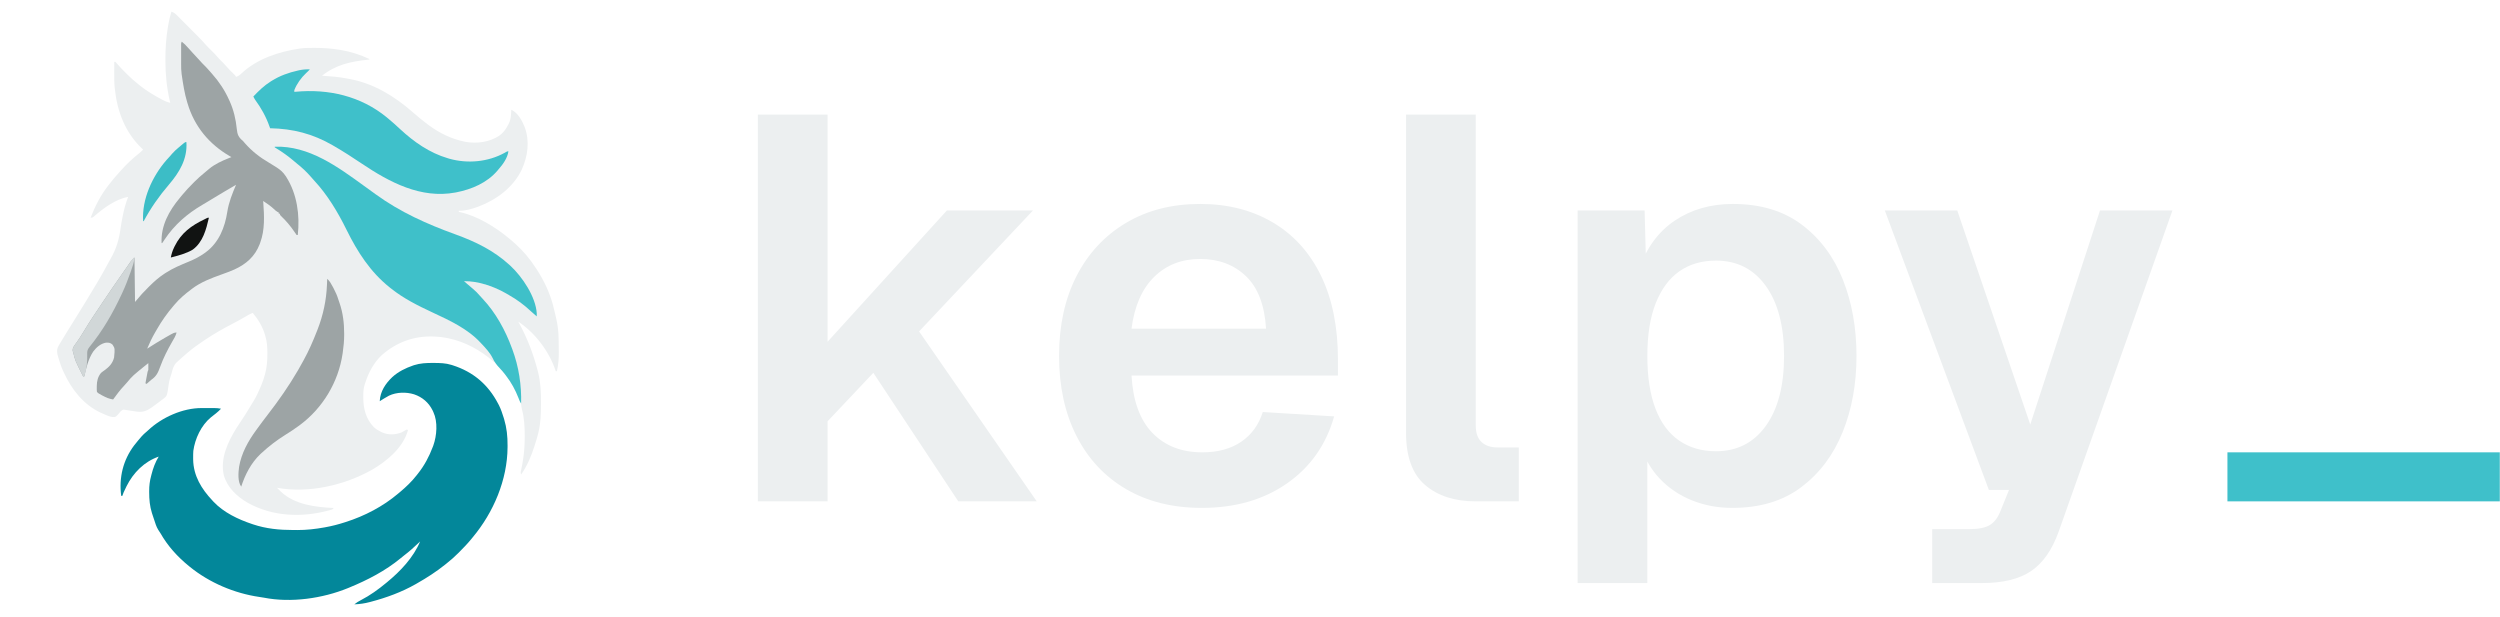
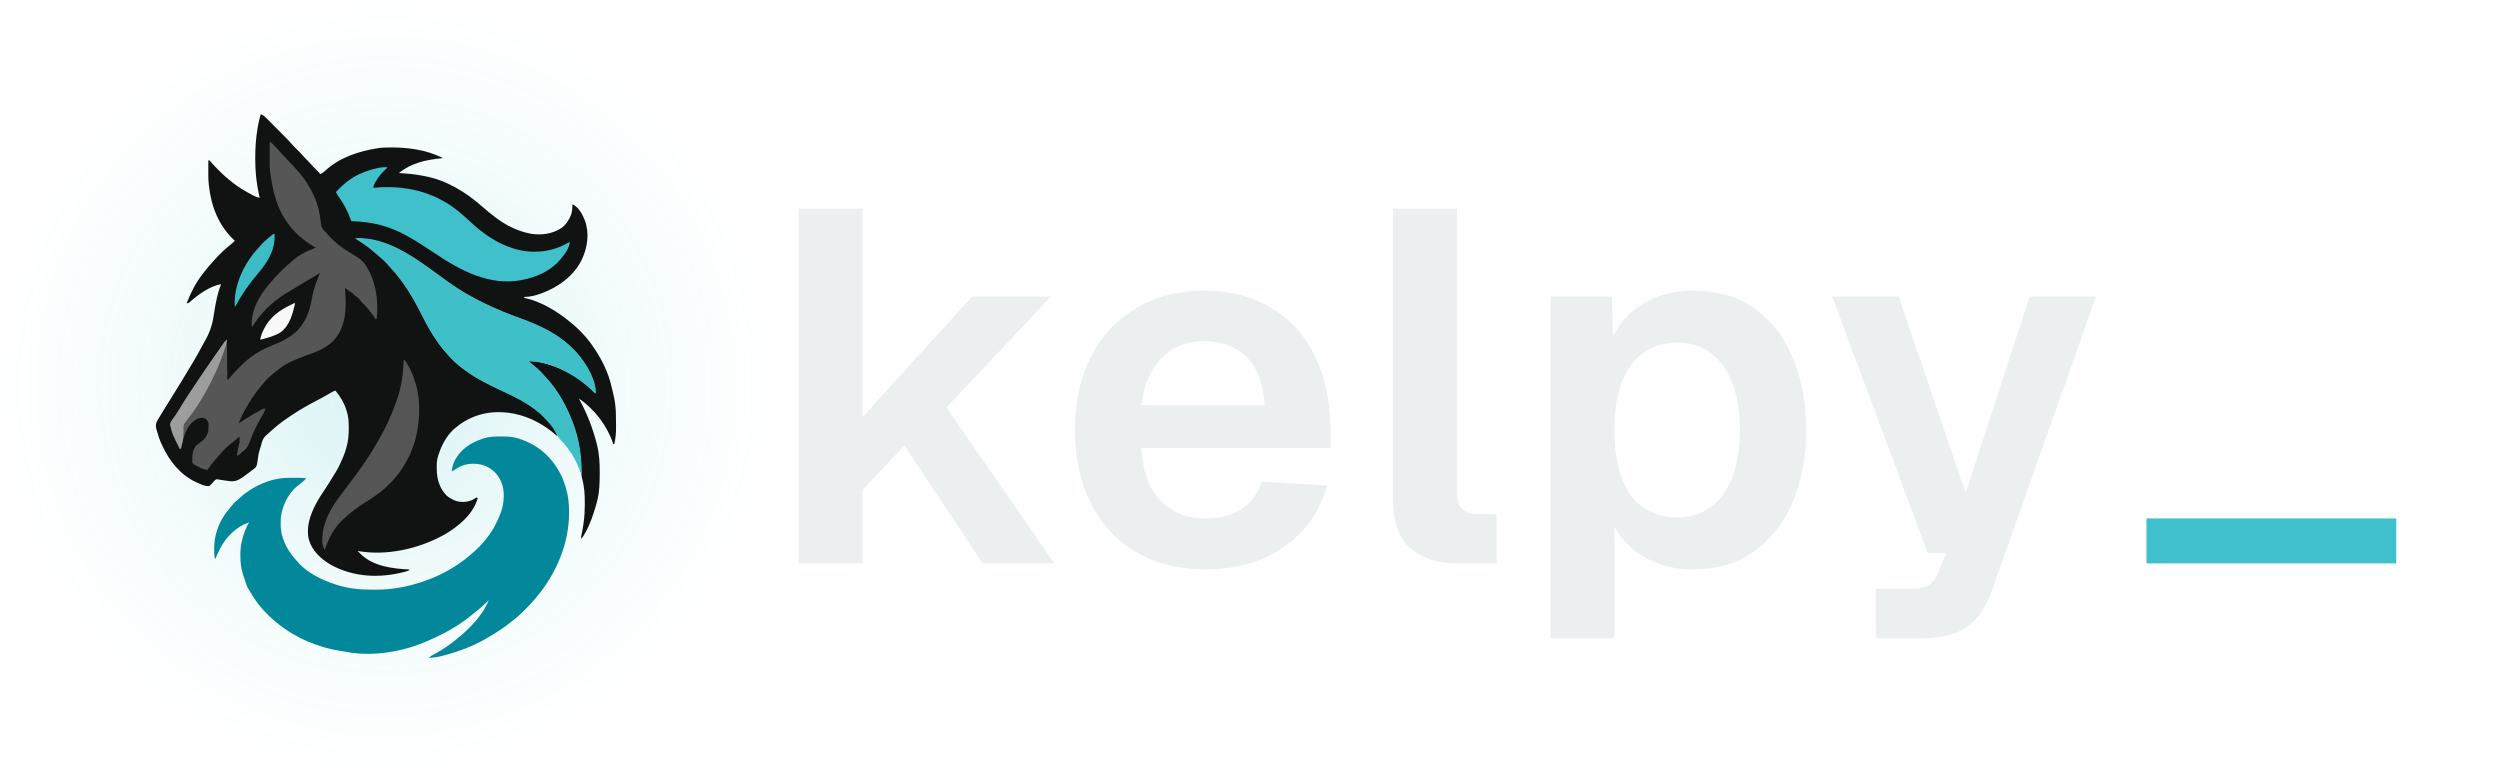
- <svg xmlns="http://www.w3.org/2000/svg" viewBox="0 0 487.2 120.0" width="487" height="120">
+ <svg xmlns="http://www.w3.org/2000/svg" viewBox="-22 -22 531.2 164" width="531" height="164">
+   <defs>
+     <radialGradient id="kelpy-glow">
+       <stop offset="0" stop-color="rgb(63,192,201)" stop-opacity="0.2" />
+       <stop offset="0.6" stop-color="rgb(63,192,201)" stop-opacity="0.06" />
+       <stop offset="1" stop-color="rgb(63,192,201)" stop-opacity="0" />
+     </radialGradient>
+   </defs>
+   <circle cx="60" cy="60" r="82" fill="url(#kelpy-glow)" />
  <svg x="0.0" y="0.0" width="120.0" height="120.0" viewBox="130 61 1067 1067">
-     <path d="M0 0 C4.22 1.37 6.9 3.48 9.95 6.6 C10.19 6.83 10.19 6.83 11.37 8.01 C12.91 9.54 14.43 11.09 15.96 12.63 C17.04 13.71 18.11 14.79 19.18 15.86 C21.44 18.12 23.68 20.38 25.93 22.65 C28.78 25.53 31.65 28.41 34.52 31.28 C37.27 34.04 40.02 36.81 42.77 39.57 C43.29 40.09 43.81 40.61 44.34 41.14 C49.56 46.39 54.71 51.64 59.5 57.28 C62.33 60.52 65.43 63.49 68.5 66.5 C72.98 70.93 77.33 75.37 81.4 80.18 C84.06 83.2 86.96 85.97 89.82 88.79 C91.74 90.74 93.54 92.73 95.31 94.81 C98.98 99.1 102.97 103.03 107 106.96 C107.5 107.46 108.01 107.95 108.52 108.46 C108.98 108.9 109.43 109.34 109.9 109.8 C111 111 111 111 112 113 C116.04 111.64 118.46 109.89 121.5 106.94 C148.68 81.56 185.96 69.38 222 64 C222.64 63.9 223.28 63.81 223.94 63.71 C231.57 62.7 239.26 62.76 246.94 62.75 C247.31 62.75 247.31 62.75 249.2 62.75 C263.32 62.76 277.04 63.76 291 66 C291.84 66.13 292.69 66.27 293.56 66.41 C310.55 69.23 327.41 74.7 343 82 C343 82.33 343 82.66 343 83 C342.3 83.07 341.6 83.14 340.88 83.21 C311.07 86.26 284.89 91.91 261 111 C261.35 111.02 261.35 111.02 263.1 111.14 C276.45 112.02 289.69 113 302.84 115.58 C305.1 116.02 307.36 116.43 309.62 116.84 C350.86 124.58 386.81 146.71 418 174 C426.78 181.64 435.62 189.1 445 196 C445.52 196.38 446.04 196.77 446.57 197.16 C464.98 210.6 484.67 220.22 507 225 C507.77 225.18 508.55 225.35 509.35 225.53 C529.34 229.07 550.97 226.19 568 215 C574.86 210.03 579.11 204.47 583 197 C583.4 196.25 583.8 195.5 584.22 194.73 C587.29 188.83 588.18 183.84 588.56 177.25 C588.61 176.55 588.65 175.86 588.69 175.14 C588.8 173.42 588.9 171.71 589 170 C600.62 175.26 607.77 188.94 612.3 200.33 C621.23 224.68 617.56 250.6 607.08 273.74 C592.23 304.86 562.63 326.41 530.97 338.17 C520.24 341.94 509.46 345.24 498 345 C498 345.66 498 346.32 498 347 C498.72 347.13 499.44 347.25 500.18 347.38 C529.96 353.9 560.81 372.89 584 392 C584.55 392.45 585.11 392.91 585.68 393.37 C599.69 404.88 612.29 417.34 623 432 C623.2 432.27 623.2 432.27 624.2 433.64 C637.2 451.55 648.47 471.16 656 492 C656.22 492.61 656.44 493.21 656.67 493.83 C659.96 502.93 662.39 512.13 664.46 521.58 C665.05 524.21 665.68 526.83 666.32 529.45 C669.43 542.44 670.88 554.67 671 568 C671.02 569.49 671.05 570.98 671.07 572.46 C671.14 576.71 671.19 580.96 671.23 585.21 C671.24 586.92 671.26 588.62 671.28 590.33 C671.43 601.59 670.52 612.02 668 623 C667.34 623 666.68 623 666 623 C665.9 622.7 665.9 622.7 665.41 621.16 C654.02 587.78 630.23 556.71 601 537 C601.46 537.84 601.92 538.68 602.4 539.54 C616.79 565.97 627.12 592.91 634.69 622 C634.78 622.35 634.78 622.35 635.26 624.15 C639.67 641.66 640.54 659.14 640.44 677.12 C640.44 677.69 640.44 677.69 640.43 680.53 C640.36 697 639.94 712.93 636 729 C635.78 729.91 635.56 730.81 635.33 731.75 C633.79 737.91 631.96 743.96 630 750 C629.74 750.83 629.48 751.65 629.21 752.5 C623.68 769.85 616.56 787.07 606 802 C604.78 798.35 605.34 796.84 606.25 793.12 C607.69 786.91 608.73 780.69 609.62 774.38 C609.75 773.53 609.87 772.68 610 771.81 C611.62 760.15 612.24 748.57 612.25 736.81 C612.25 736.47 612.25 736.47 612.25 734.72 C612.25 719.39 611.48 703.92 607.42 689.07 C605.81 682.85 605.61 676.96 605.56 670.56 C604.93 639.05 598.95 607.18 587 578 C586.83 577.59 586.83 577.59 585.98 575.51 C573.55 545.38 556.89 517.44 534.45 493.66 C532.83 491.93 531.37 490.21 529.89 488.35 C528.23 486.29 526.63 484.64 524.62 482.94 C523.95 482.36 523.27 481.77 522.57 481.18 C521.72 480.46 520.87 479.74 520 479 C518.14 477.43 516.29 475.85 514.44 474.28 C513.15 473.18 511.86 472.09 510.57 471 C509.98 470.5 509.39 469.99 508.78 469.48 C508.25 469.02 507.71 468.57 507.16 468.1 C506.78 467.74 506.39 467.38 506 467 C506 466.67 506 466.34 506 466 C512.25 465.79 518.01 466.29 524.12 467.56 C524.98 467.74 525.83 467.91 526.71 468.09 C567.16 476.81 603.47 496.92 632 527 C630.09 491.91 605.44 457.67 580.41 434.67 C553.5 410.68 520.63 397.39 487.26 385.15 C439.05 367.46 393.7 346.33 352 316 C350.53 314.94 349.06 313.88 347.59 312.82 C342.31 309.02 337.04 305.21 331.78 301.39 C326.53 297.58 321.27 293.78 316 290 C315.21 289.43 314.42 288.86 313.6 288.28 C274.31 260.13 229.86 233.74 180 235 C180.41 235.25 180.82 235.49 181.25 235.74 C191.42 241.85 200.87 248.43 210 256 C210.28 256.23 210.28 256.23 211.68 257.38 C226.01 269.21 240.07 281.7 252 296 C252.46 296.54 252.91 297.09 253.39 297.65 C273.25 321.33 288.67 347.73 302.81 375.12 C316.81 402.24 331.03 429.34 352 451.85 C353.84 453.83 355.58 455.86 357.31 457.94 C371.74 474.37 390.36 486.88 409 498 C409.69 498.41 410.38 498.83 411.09 499.25 C428.2 509.36 446.44 517.56 464.41 526.02 C483.31 534.93 501.28 544.38 518 557 C518.51 557.38 519.02 557.76 519.54 558.15 C535.16 569.88 554 587.19 561 606 C560.67 606.66 560.34 607.32 560 608 C559.24 607.32 558.47 606.64 557.68 605.95 C535.63 586.66 508.86 571.92 480 566 C479.09 565.81 478.18 565.62 477.25 565.42 C470.53 564.09 463.84 563.29 457 563 C456.22 562.97 455.44 562.93 454.64 562.9 C420.34 561.62 390.2 572.64 364.48 595.21 C350.88 608.02 341.57 625.3 336 643 C335.75 643.68 335.5 644.36 335.25 645.05 C332.76 652.31 332.44 659.34 332.5 666.94 C332.5 667.57 332.5 668.21 332.5 668.86 C332.61 688.18 336.99 705.43 350.59 719.78 C354.39 723.28 358.36 725.76 363 728 C363.85 728.41 364.71 728.83 365.59 729.25 C376.35 733.8 388.19 733.26 399 729 C401.48 727.72 403.86 726.38 406.22 724.89 C406.81 724.6 407.4 724.3 408 724 C408.66 724.33 409.32 724.66 410 725 C401.86 755.21 373.49 778.86 347.41 793.94 C299.64 820.72 237.58 835.05 183 825 C184.23 826.23 185.46 827.46 186.69 828.69 C187.69 829.69 188.68 830.69 189.68 831.7 C213.52 854.23 249.78 858.64 281 860 C280 862 280 862 277.51 862.93 C276.38 863.26 275.26 863.57 274.12 863.88 C273.51 864.04 272.89 864.21 272.25 864.39 C225.44 876.92 175.37 874.91 132.36 851.09 C113.64 840.27 96.87 824.62 90.84 803.3 C84.2 774.38 97.85 745.42 112.77 721.49 C115 717.99 117.3 714.52 119.62 711.07 C121.99 707.53 124.31 703.95 126.62 700.38 C127.08 699.67 127.54 698.97 128.01 698.24 C132.15 691.82 136.11 685.29 139.99 678.7 C140.94 677.11 141.9 675.53 142.87 673.96 C147.39 666.51 150.91 658.81 154.26 650.77 C154.87 649.3 155.51 647.85 156.15 646.39 C158.41 641.14 160.05 635.74 161.62 630.25 C161.83 629.55 162.04 628.85 162.25 628.12 C165.49 616.42 166.38 604.65 166.31 592.56 C166.31 592.25 166.31 592.25 166.31 590.65 C166.27 581.12 165.71 572.19 163 563 C162.87 562.51 162.87 562.51 162.19 560.01 C157.91 545.66 150.53 533.41 141 522 C136.18 523.7 132 526.27 127.62 528.88 C120.4 533.12 113.08 537.1 105.62 540.94 C89.54 549.26 74.01 558.15 58.94 568.19 C58.38 568.56 57.82 568.93 57.24 569.31 C46.92 576.2 36.78 583.39 27.38 591.5 C27.11 591.73 27.11 591.73 25.75 592.89 C24.16 594.25 22.58 595.63 21 597 C20.76 597.2 20.76 597.2 19.57 598.24 C16.65 600.76 13.81 603.35 11 606 C10.33 606.61 9.66 607.22 8.97 607.84 C3.65 613.17 2.15 619.15 0.45 626.24 C-0.22 628.86 -1.13 631.38 -2 633.94 C-3.36 638.17 -4.22 642.2 -4.82 646.61 C-7.47 665.86 -7.47 665.86 -14.13 671.04 C-14.6 671.36 -14.6 671.36 -17 673 C-18.22 673.96 -19.44 674.93 -20.65 675.9 C-24.67 679.08 -28.79 682.08 -33 685 C-33.62 685.43 -34.24 685.87 -34.88 686.31 C-43.22 691.99 -49.73 694.41 -60 693 C-60.8 692.89 -61.61 692.78 -62.44 692.67 C-66.83 692.06 -71.21 691.38 -75.59 690.66 C-77.06 690.44 -78.53 690.22 -80 690 C-80.9 689.85 -81.8 689.69 -82.73 689.53 C-87.04 690.42 -89.54 694.49 -92.28 697.73 C-95.92 701.73 -95.92 701.73 -98.91 702.47 C-103.8 702.65 -107.95 701.25 -112.38 699.31 C-112.7 699.17 -112.7 699.17 -114.35 698.48 C-116.24 697.67 -118.12 696.84 -120 696 C-120.9 695.61 -121.8 695.21 -122.73 694.8 C-152.13 681.07 -172.75 654.86 -186 626 C-186.54 624.88 -187.07 623.75 -187.61 622.63 C-190.86 615.64 -193.21 608.46 -195.38 601.06 C-195.64 600.17 -195.9 599.29 -196.17 598.37 C-196.29 597.94 -196.29 597.94 -196.9 595.79 C-197.11 595.03 -197.32 594.28 -197.54 593.5 C-198.69 587.2 -198.18 583.25 -194.81 577.82 C-194.47 577.25 -194.14 576.68 -193.79 576.09 C-192.69 574.24 -191.56 572.4 -190.44 570.56 C-189.66 569.26 -188.88 567.96 -188.1 566.66 C-185.76 562.76 -183.39 558.88 -181 555 C-180.66 554.44 -180.32 553.89 -179.96 553.32 C-176.59 547.84 -173.17 542.38 -169.74 536.94 C-163.06 526.35 -156.53 515.68 -150 505 C-149.82 504.71 -149.82 504.71 -148.94 503.27 C-134.98 480.46 -121.09 457.59 -108.59 433.94 C-107.49 431.9 -106.37 429.89 -105.22 427.88 C-95.16 410.41 -90.62 394.39 -87.92 374.46 C-86.91 367.06 -85.52 359.75 -84 352.44 C-83.88 351.84 -83.76 351.25 -83.63 350.63 C-81.52 340.48 -78.66 330.7 -75 321 C-97.04 324.81 -118.46 341.1 -134.9 355.45 C-137 357 -137 357 -140 357 C-132.34 337.37 -122.94 318.7 -110 302 C-109.55 301.41 -109.11 300.83 -108.64 300.22 C-102.75 292.49 -96.6 285.14 -90 278 C-89.17 277.07 -88.35 276.14 -87.52 275.21 C-77.68 264.16 -66.89 254.04 -55.27 244.87 C-53.03 243.03 -51.01 241.08 -49 239 C-49.81 238.24 -50.62 237.47 -51.46 236.68 C-80.05 209.23 -93.89 173.03 -98 134 C-98.05 133.56 -98.05 133.56 -98.29 131.36 C-99.19 122.16 -99.11 112.98 -99.06 103.75 C-99.06 102.12 -99.05 100.49 -99.05 98.86 C-99.04 94.9 -99.02 90.95 -99 87 C-98.34 87 -97.68 87 -97 87 C-95.65 88.37 -95.65 88.37 -94.05 90.32 C-89.82 95.29 -85.29 99.9 -80.68 104.51 C-79.26 105.93 -77.85 107.35 -76.45 108.78 C-70.29 114.97 -63.85 120.59 -57 126 C-55.9 126.89 -54.81 127.79 -53.71 128.68 C-42.28 137.81 -29.68 145.14 -16.81 152.06 C-16.13 152.43 -15.45 152.8 -14.75 153.18 C-10.57 155.38 -6.58 156.85 -2 158 C-2.24 156.98 -2.48 155.95 -2.73 154.9 C-8.07 131.55 -10.38 108.92 -10.38 85 C-10.38 84.02 -10.38 83.04 -10.38 82.03 C-10.38 63.59 -9.16 45.26 -6.12 27.06 C-6.04 26.54 -6.04 26.54 -5.61 23.92 C-4.24 15.79 -2.41 7.88 0 0 Z " fill="#ECEFF0" transform="translate(427,81)" />
+     <path d="M0 0 C4.22 1.37 6.9 3.48 9.95 6.6 C10.19 6.83 10.19 6.83 11.37 8.01 C12.91 9.54 14.43 11.09 15.96 12.63 C17.04 13.71 18.11 14.79 19.18 15.86 C21.44 18.12 23.68 20.38 25.93 22.65 C28.78 25.53 31.65 28.41 34.52 31.28 C37.27 34.04 40.02 36.81 42.77 39.57 C43.29 40.09 43.81 40.61 44.34 41.14 C49.56 46.39 54.71 51.64 59.5 57.28 C62.33 60.52 65.43 63.49 68.5 66.5 C72.98 70.93 77.33 75.37 81.4 80.18 C84.06 83.2 86.96 85.97 89.82 88.79 C91.74 90.74 93.54 92.73 95.31 94.81 C98.98 99.1 102.97 103.03 107 106.96 C107.5 107.46 108.01 107.95 108.52 108.46 C108.98 108.9 109.43 109.34 109.9 109.8 C111 111 111 111 112 113 C116.04 111.64 118.46 109.89 121.5 106.94 C148.68 81.56 185.96 69.38 222 64 C222.64 63.9 223.28 63.81 223.94 63.71 C231.57 62.7 239.26 62.76 246.94 62.75 C247.31 62.75 247.31 62.75 249.2 62.75 C263.32 62.76 277.04 63.76 291 66 C291.84 66.13 292.69 66.27 293.56 66.41 C310.55 69.23 327.41 74.7 343 82 C343 82.33 343 82.66 343 83 C342.3 83.07 341.6 83.14 340.88 83.21 C311.07 86.26 284.89 91.91 261 111 C261.35 111.02 261.35 111.02 263.1 111.14 C276.45 112.02 289.69 113 302.84 115.58 C305.1 116.02 307.36 116.43 309.62 116.84 C350.86 124.58 386.81 146.71 418 174 C426.78 181.64 435.62 189.1 445 196 C445.52 196.38 446.04 196.77 446.57 197.16 C464.98 210.6 484.67 220.22 507 225 C507.77 225.18 508.55 225.35 509.35 225.53 C529.34 229.07 550.97 226.19 568 215 C574.86 210.03 579.11 204.47 583 197 C583.4 196.25 583.8 195.5 584.22 194.73 C587.29 188.83 588.18 183.84 588.56 177.25 C588.61 176.55 588.65 175.86 588.69 175.14 C588.8 173.42 588.9 171.71 589 170 C600.62 175.26 607.77 188.94 612.3 200.33 C621.23 224.68 617.56 250.6 607.08 273.74 C592.23 304.86 562.63 326.41 530.97 338.17 C520.24 341.94 509.46 345.24 498 345 C498 345.66 498 346.32 498 347 C498.72 347.13 499.44 347.25 500.18 347.38 C529.96 353.9 560.81 372.89 584 392 C584.55 392.45 585.11 392.91 585.68 393.37 C599.69 404.88 612.29 417.34 623 432 C623.2 432.27 623.2 432.27 624.2 433.64 C637.2 451.55 648.47 471.16 656 492 C656.22 492.61 656.44 493.21 656.67 493.83 C659.96 502.93 662.39 512.13 664.46 521.58 C665.05 524.21 665.68 526.83 666.32 529.45 C669.43 542.44 670.88 554.67 671 568 C671.02 569.49 671.05 570.98 671.07 572.46 C671.14 576.71 671.19 580.96 671.23 585.21 C671.24 586.92 671.26 588.62 671.28 590.33 C671.43 601.59 670.52 612.02 668 623 C667.34 623 666.68 623 666 623 C665.9 622.7 665.9 622.7 665.41 621.16 C654.02 587.78 630.23 556.71 601 537 C601.46 537.84 601.92 538.68 602.4 539.54 C616.79 565.97 627.12 592.91 634.69 622 C634.78 622.35 634.78 622.35 635.26 624.15 C639.67 641.66 640.54 659.14 640.44 677.12 C640.44 677.69 640.44 677.69 640.43 680.53 C640.36 697 639.94 712.93 636 729 C635.78 729.91 635.56 730.81 635.33 731.75 C633.79 737.91 631.96 743.96 630 750 C629.74 750.83 629.48 751.65 629.21 752.5 C623.68 769.85 616.56 787.07 606 802 C604.78 798.35 605.34 796.84 606.25 793.12 C607.69 786.91 608.73 780.69 609.62 774.38 C609.75 773.53 609.87 772.68 610 771.81 C611.62 760.15 612.24 748.57 612.25 736.81 C612.25 736.47 612.25 736.47 612.25 734.72 C612.25 719.39 611.48 703.92 607.42 689.07 C605.81 682.85 605.61 676.96 605.56 670.56 C604.93 639.05 598.95 607.18 587 578 C586.83 577.59 586.83 577.59 585.98 575.51 C573.55 545.38 556.89 517.44 534.45 493.66 C532.83 491.93 531.37 490.21 529.89 488.35 C528.23 486.29 526.63 484.64 524.62 482.94 C523.95 482.36 523.27 481.77 522.57 481.18 C521.72 480.46 520.87 479.74 520 479 C518.14 477.43 516.29 475.85 514.44 474.28 C513.15 473.18 511.86 472.09 510.57 471 C509.98 470.5 509.39 469.99 508.78 469.48 C508.25 469.02 507.71 468.57 507.16 468.1 C506.78 467.74 506.39 467.38 506 467 C506 466.67 506 466.34 506 466 C512.25 465.79 518.01 466.29 524.12 467.56 C524.98 467.74 525.83 467.91 526.71 468.09 C567.16 476.81 603.47 496.92 632 527 C630.09 491.91 605.44 457.67 580.41 434.67 C553.5 410.68 520.63 397.39 487.26 385.15 C439.05 367.46 393.7 346.33 352 316 C350.53 314.94 349.06 313.88 347.59 312.82 C342.31 309.02 337.04 305.21 331.78 301.39 C326.53 297.58 321.27 293.78 316 290 C315.21 289.43 314.42 288.86 313.6 288.28 C274.31 260.13 229.86 233.74 180 235 C180.41 235.25 180.82 235.49 181.25 235.74 C191.42 241.85 200.87 248.43 210 256 C210.28 256.23 210.28 256.23 211.68 257.38 C226.01 269.21 240.07 281.7 252 296 C252.46 296.54 252.91 297.09 253.39 297.65 C273.25 321.33 288.67 347.73 302.81 375.12 C316.81 402.24 331.03 429.34 352 451.85 C353.84 453.83 355.58 455.86 357.31 457.94 C371.74 474.37 390.36 486.88 409 498 C409.69 498.41 410.38 498.83 411.09 499.25 C428.2 509.36 446.44 517.56 464.41 526.02 C483.31 534.93 501.28 544.38 518 557 C518.51 557.38 519.02 557.76 519.54 558.15 C535.16 569.88 554 587.19 561 606 C560.67 606.66 560.34 607.32 560 608 C559.24 607.32 558.47 606.64 557.68 605.95 C535.63 586.66 508.86 571.92 480 566 C479.09 565.81 478.18 565.62 477.25 565.42 C470.53 564.09 463.84 563.29 457 563 C456.22 562.97 455.44 562.93 454.64 562.9 C420.34 561.62 390.2 572.64 364.48 595.21 C350.88 608.02 341.57 625.3 336 643 C335.75 643.68 335.5 644.36 335.25 645.05 C332.76 652.31 332.44 659.34 332.5 666.94 C332.5 667.57 332.5 668.21 332.5 668.86 C332.61 688.18 336.99 705.43 350.59 719.78 C354.39 723.28 358.36 725.76 363 728 C363.85 728.41 364.71 728.83 365.59 729.25 C376.35 733.8 388.19 733.26 399 729 C401.48 727.72 403.86 726.38 406.22 724.89 C406.81 724.6 407.4 724.3 408 724 C408.66 724.33 409.32 724.66 410 725 C401.86 755.21 373.49 778.86 347.41 793.94 C299.64 820.72 237.58 835.05 183 825 C184.23 826.23 185.46 827.46 186.69 828.69 C187.69 829.69 188.68 830.69 189.68 831.7 C213.52 854.23 249.78 858.64 281 860 C280 862 280 862 277.51 862.93 C276.38 863.26 275.26 863.57 274.12 863.88 C273.51 864.04 272.89 864.21 272.25 864.39 C225.44 876.92 175.37 874.91 132.36 851.09 C113.64 840.27 96.87 824.62 90.84 803.3 C84.2 774.38 97.85 745.42 112.77 721.49 C115 717.99 117.3 714.52 119.62 711.07 C121.99 707.53 124.31 703.95 126.62 700.38 C127.08 699.67 127.54 698.97 128.01 698.24 C132.15 691.82 136.11 685.29 139.99 678.7 C140.94 677.11 141.9 675.53 142.87 673.96 C147.39 666.51 150.91 658.81 154.26 650.77 C154.87 649.3 155.51 647.85 156.15 646.39 C158.41 641.14 160.05 635.74 161.62 630.25 C161.83 629.55 162.04 628.85 162.25 628.12 C165.49 616.42 166.38 604.65 166.31 592.56 C166.31 592.25 166.31 592.25 166.31 590.65 C166.27 581.12 165.71 572.19 163 563 C162.87 562.51 162.87 562.51 162.19 560.01 C157.91 545.66 150.53 533.41 141 522 C136.18 523.7 132 526.27 127.62 528.88 C120.4 533.12 113.08 537.1 105.62 540.94 C89.54 549.26 74.01 558.15 58.94 568.19 C58.38 568.56 57.82 568.93 57.24 569.31 C46.92 576.2 36.78 583.39 27.38 591.5 C27.11 591.73 27.11 591.73 25.75 592.89 C24.16 594.25 22.58 595.63 21 597 C20.76 597.2 20.76 597.2 19.57 598.24 C16.65 600.76 13.81 603.35 11 606 C10.33 606.61 9.66 607.22 8.97 607.84 C3.65 613.17 2.15 619.15 0.45 626.24 C-0.22 628.86 -1.13 631.38 -2 633.94 C-3.36 638.17 -4.22 642.2 -4.82 646.61 C-7.47 665.86 -7.47 665.86 -14.13 671.04 C-14.6 671.36 -14.6 671.36 -17 673 C-18.22 673.96 -19.44 674.93 -20.65 675.9 C-24.67 679.08 -28.79 682.08 -33 685 C-33.62 685.43 -34.24 685.87 -34.88 686.31 C-43.22 691.99 -49.73 694.41 -60 693 C-60.8 692.89 -61.61 692.78 -62.44 692.67 C-66.83 692.06 -71.21 691.38 -75.59 690.66 C-77.06 690.44 -78.53 690.22 -80 690 C-80.9 689.85 -81.8 689.69 -82.73 689.53 C-87.04 690.42 -89.54 694.49 -92.28 697.73 C-95.92 701.73 -95.92 701.73 -98.91 702.47 C-103.8 702.65 -107.95 701.25 -112.38 699.31 C-112.7 699.17 -112.7 699.17 -114.35 698.48 C-116.24 697.67 -118.12 696.84 -120 696 C-120.9 695.61 -121.8 695.21 -122.73 694.8 C-152.13 681.07 -172.75 654.86 -186 626 C-186.54 624.88 -187.07 623.75 -187.61 622.63 C-190.86 615.64 -193.21 608.46 -195.38 601.06 C-195.64 600.17 -195.9 599.29 -196.17 598.37 C-196.29 597.94 -196.29 597.94 -196.9 595.79 C-197.11 595.03 -197.32 594.28 -197.54 593.5 C-198.69 587.2 -198.18 583.25 -194.81 577.82 C-194.47 577.25 -194.14 576.68 -193.79 576.09 C-192.69 574.24 -191.56 572.4 -190.44 570.56 C-189.66 569.26 -188.88 567.96 -188.1 566.66 C-185.76 562.76 -183.39 558.88 -181 555 C-180.66 554.44 -180.32 553.89 -179.96 553.32 C-176.59 547.84 -173.17 542.38 -169.74 536.94 C-163.06 526.35 -156.53 515.68 -150 505 C-149.82 504.71 -149.82 504.71 -148.94 503.27 C-134.98 480.46 -121.09 457.59 -108.59 433.94 C-107.49 431.9 -106.37 429.89 -105.22 427.88 C-95.16 410.41 -90.62 394.39 -87.92 374.46 C-86.91 367.06 -85.52 359.75 -84 352.44 C-83.88 351.84 -83.76 351.25 -83.63 350.63 C-81.52 340.48 -78.66 330.7 -75 321 C-97.04 324.81 -118.46 341.1 -134.9 355.45 C-137 357 -137 357 -140 357 C-132.34 337.37 -122.94 318.7 -110 302 C-109.55 301.41 -109.11 300.83 -108.64 300.22 C-102.75 292.49 -96.6 285.14 -90 278 C-89.17 277.07 -88.35 276.14 -87.52 275.21 C-77.68 264.16 -66.89 254.04 -55.27 244.87 C-53.03 243.03 -51.01 241.08 -49 239 C-49.81 238.24 -50.62 237.47 -51.46 236.68 C-80.05 209.23 -93.89 173.03 -98 134 C-98.05 133.56 -98.05 133.56 -98.29 131.36 C-99.19 122.16 -99.11 112.98 -99.06 103.75 C-99.06 102.12 -99.05 100.49 -99.05 98.86 C-99.04 94.9 -99.02 90.95 -99 87 C-98.34 87 -97.68 87 -97 87 C-95.65 88.37 -95.65 88.37 -94.05 90.32 C-89.82 95.29 -85.29 99.9 -80.68 104.51 C-79.26 105.93 -77.85 107.35 -76.45 108.78 C-70.29 114.97 -63.85 120.59 -57 126 C-55.9 126.89 -54.81 127.79 -53.71 128.68 C-42.28 137.81 -29.68 145.14 -16.81 152.06 C-16.13 152.43 -15.45 152.8 -14.75 153.18 C-10.57 155.38 -6.58 156.85 -2 158 C-2.24 156.98 -2.48 155.95 -2.73 154.9 C-8.07 131.55 -10.38 108.92 -10.38 85 C-10.38 84.02 -10.38 83.04 -10.38 82.03 C-10.38 63.59 -9.16 45.26 -6.12 27.06 C-6.04 26.54 -6.04 26.54 -5.61 23.92 C-4.24 15.79 -2.41 7.88 0 0 Z " fill="#111312" transform="translate(427,81)" />
    <path d="M0 0 C0.34 0 0.34 0 2.08 0.01 C12.23 0.07 21.99 0.28 31.75 3.31 C32.58 3.57 33.42 3.83 34.27 4.09 C69.73 15.45 95.51 37.35 112.75 70.31 C113.01 70.8 113.01 70.8 114.33 73.27 C117.76 80.16 120.16 87.28 122.44 94.62 C122.58 95.08 122.58 95.08 123.3 97.39 C127.87 112.66 129.33 127.22 129.25 143.12 C129.25 143.6 129.25 143.6 129.24 145.98 C128.99 202.57 104.84 259.2 68.75 302.31 C67.96 303.29 67.16 304.27 66.37 305.25 C59.9 313.13 52.87 320.41 45.69 327.62 C45.23 328.09 44.77 328.55 44.3 329.03 C37.79 335.6 31 341.58 23.75 347.31 C23 347.92 22.25 348.52 21.47 349.15 C5.81 361.75 -10.79 372.39 -28.25 382.31 C-28.85 382.66 -29.46 383.01 -30.08 383.36 C-54.2 397.07 -80.67 406.75 -107.44 413.81 C-108.08 413.98 -108.72 414.16 -109.38 414.33 C-118.34 416.73 -126.97 417.96 -136.25 418.31 C-132.59 415.31 -128.97 413.04 -124.75 410.94 C-109.16 402.89 -94.72 392.51 -81.25 381.31 C-80.69 380.85 -80.13 380.39 -79.55 379.92 C-56.44 360.93 -33.93 337.27 -22.25 309.31 C-22.66 309.71 -23.07 310.11 -23.5 310.51 C-32.16 318.84 -40.95 326.69 -50.51 333.96 C-52.29 335.34 -54.02 336.76 -55.75 338.2 C-82.32 360.21 -113.48 376.26 -145.25 389.31 C-145.6 389.46 -145.6 389.46 -147.39 390.2 C-191.33 408.12 -245.88 416 -292.82 406.77 C-295.53 406.26 -298.25 405.86 -300.98 405.47 C-344.15 399.16 -387.27 380.88 -421.25 353.31 C-421.78 352.89 -422.31 352.46 -422.85 352.02 C-442.88 335.69 -459.55 317.31 -472.36 294.83 C-473.49 292.91 -474.74 291.09 -476 289.25 C-479.47 283.78 -481.23 277.42 -483.25 271.31 C-483.49 270.61 -483.73 269.91 -483.97 269.18 C-484.74 266.9 -485.5 264.61 -486.25 262.31 C-486.48 261.6 -486.72 260.89 -486.96 260.16 C-490.71 248.24 -491.74 236.72 -491.75 224.31 C-491.75 223.62 -491.76 222.92 -491.76 222.2 C-491.79 212.8 -490.76 204.38 -488.25 195.31 C-488.07 194.61 -487.89 193.91 -487.71 193.18 C-484.95 182.3 -481.14 171.92 -475.25 162.31 C-500.07 170.83 -519.28 190.2 -530.85 213.39 C-536.54 225.17 -536.54 225.17 -538.25 230.31 C-538.91 230.31 -539.57 230.31 -540.25 230.31 C-544.32 198.76 -537.07 168.37 -517.69 142.75 C-516.61 141.38 -515.51 140.03 -514.39 138.69 C-513.16 137.2 -511.95 135.69 -510.75 134.17 C-506.58 128.98 -502.38 124.19 -497.22 119.94 C-495.87 118.83 -494.56 117.66 -493.28 116.46 C-469.61 94.25 -433.6 78.09 -400.9 78.18 C-400.13 78.18 -399.35 78.18 -398.55 78.18 C-396.93 78.18 -395.3 78.18 -393.67 78.18 C-391.19 78.19 -388.71 78.18 -386.23 78.18 C-384.64 78.18 -383.05 78.18 -381.46 78.18 C-380.73 78.18 -380 78.18 -379.24 78.17 C-375.12 78.19 -371.29 78.51 -367.25 79.31 C-372.56 84.97 -378.73 89.58 -384.85 94.33 C-401.6 108.16 -412.34 131.14 -415.25 152.31 C-415.53 156.23 -415.58 160.13 -415.56 164.06 C-415.56 165.11 -415.55 166.15 -415.55 167.23 C-415.14 195.49 -401.14 218.26 -382.25 238.31 C-381.65 238.98 -381.05 239.64 -380.43 240.32 C-362.78 259.12 -337.57 271.07 -313.5 279.12 C-312.94 279.31 -312.38 279.5 -311.8 279.7 C-289.06 287.3 -266.29 289.5 -242.44 289.5 C-239.95 289.5 -237.46 289.52 -234.96 289.54 C-219.22 289.59 -203.92 287.85 -188.44 285.06 C-188.14 285.01 -188.14 285.01 -186.65 284.74 C-175.28 282.69 -164.24 279.86 -153.25 276.31 C-152.9 276.2 -152.9 276.2 -151.11 275.64 C-118.36 265.21 -86.47 248.6 -60.25 226.31 C-59.13 225.38 -58.01 224.45 -56.89 223.51 C-46.41 214.71 -36.8 205.53 -28.35 194.72 C-27.62 193.79 -26.89 192.86 -26.15 191.93 C-14.85 177.79 -6.61 162.23 -0.25 145.31 C0.02 144.61 0.29 143.9 0.57 143.17 C6.7 126.11 8.6 102.04 0.75 85.31 C0.54 84.84 0.54 84.84 -0.54 82.45 C-7.36 68.68 -18.22 59.33 -32.69 54.38 C-46.46 50.11 -63.03 50.5 -76.14 56.67 C-78.9 58.14 -81.58 59.68 -84.25 61.31 C-85.06 61.81 -85.88 62.3 -86.71 62.81 C-88.57 63.96 -90.42 65.13 -92.25 66.31 C-91.41 49.27 -82.28 35.75 -70.25 24.31 C-60.01 15.06 -47.48 8.89 -34.5 4.44 C-33.95 4.25 -33.39 4.06 -32.82 3.86 C-22.08 0.43 -11.17 -0.07 0 0 Z " fill="#03879A" transform="translate(880.25,689.6875)" />
-     <path d="M0 0 C4.12 3.22 7.51 6.61 10.9 10.58 C13.46 13.53 16.1 16.39 18.75 19.25 C24.92 25.9 24.92 25.9 27.97 29.26 C35.89 37.95 35.89 37.95 39.75 41.75 C42.63 44.59 45.31 47.54 47.94 50.61 C49.5 52.42 51.08 54.21 52.69 55.99 C64.78 69.55 74.55 84.42 82 101 C82.27 101.59 82.54 102.17 82.82 102.78 C89.8 118.16 93.7 134.55 95.31 151.31 C96.32 161.09 98.27 165.65 106 172 C107.13 173.27 108.24 174.56 109.31 175.88 C121.6 189.85 135.24 200.42 151.28 209.8 C155.09 212.04 158.84 214.37 162.56 216.75 C163.12 217.1 163.68 217.46 164.26 217.82 C170.71 221.96 175.66 226.24 179.88 232.69 C180.3 233.34 180.73 233.99 181.17 234.66 C199.82 264.07 204.82 300.86 201 335 C200.34 335 199.68 335 199 335 C197.61 333.13 196.33 331.26 195.06 329.31 C188.26 319.19 180.45 310.08 171.58 301.71 C170 300 170 300 170 298 C169.34 298 168.68 298 168 298 C168 297.34 168 296.68 168 296 C167.43 295.75 166.86 295.51 166.28 295.25 C163.62 293.79 161.76 292.03 159.56 289.94 C153.85 284.6 147.5 280.31 141 276 C141.07 276.91 141.14 277.83 141.22 278.77 C142.89 301.81 144.12 325.97 136 348 C135.66 348.94 135.33 349.88 134.98 350.84 C126.73 372.25 111.53 385.49 91.06 394.81 C83.56 398.13 75.87 400.9 68.15 403.67 C50.58 409.98 33 416.62 18 428 C17.44 428.42 16.87 428.85 16.29 429.29 C6.03 437.08 -3.72 445.07 -12 455 C-12.36 455.42 -12.36 455.42 -14.2 457.54 C-25.04 470.14 -34.7 483.69 -42.93 498.13 C-44.04 500.07 -45.17 502 -46.3 503.93 C-51.59 513.01 -55.99 522.29 -60 532 C-59.53 531.7 -59.07 531.4 -58.59 531.09 C-49.14 525.01 -39.62 519.09 -29.88 513.5 C-29.02 513.01 -28.17 512.52 -27.3 512.01 C-13.21 504 -13.21 504 -9 504 C-10.62 510.08 -13.84 515.16 -17 520.56 C-24.91 534.31 -31.97 548.27 -37.39 563.2 C-41.09 573.34 -43.89 579.8 -53 586 C-54.56 587.34 -56.1 588.69 -57.62 590.06 C-58.75 591.04 -59.87 592.02 -61 593 C-61.66 592.67 -62.32 592.34 -63 592 C-62.36 588.54 -61.71 585.08 -61.06 581.62 C-60.97 581.13 -60.97 581.13 -60.51 578.64 C-60.42 578.17 -60.42 578.17 -59.97 575.79 C-59.81 574.92 -59.65 574.05 -59.48 573.15 C-59 571 -59 571 -58 569 C-57.93 566.96 -57.92 564.92 -57.94 562.88 C-57.95 561.78 -57.96 560.68 -57.96 559.55 C-57.98 558.71 -57.99 557.87 -58 557 C-85.34 578.98 -85.34 578.98 -95.35 591.04 C-96.98 592.98 -98.69 594.82 -100.43 596.66 C-107.26 603.95 -113.12 611.93 -119 620 C-125.66 618.88 -131.05 616.77 -136.94 613.5 C-137.69 613.1 -138.44 612.69 -139.22 612.28 C-144.69 609.31 -144.69 609.31 -147 607 C-147.45 604.36 -147.33 601.68 -147.31 599 C-147.31 598.62 -147.31 598.62 -147.3 596.67 C-147.13 588.13 -145.53 580.76 -140 574 C-138.17 572.37 -136.21 571 -134.19 569.62 C-125.84 563.63 -119.85 557.39 -117.31 547.25 C-115.81 531.63 -115.81 531.63 -120 525 C-123.63 521.65 -126.41 521.37 -131.21 521.52 C-140.6 523.13 -147.95 529.64 -153.51 537 C-161.88 549.65 -165.75 565.36 -169 580 C-169.66 580 -170.32 580 -171 580 C-184.93 552.19 -184.93 552.19 -188 539 C-188.34 537.93 -188.69 536.86 -189.04 535.76 C-189.76 530.08 -185.21 525.39 -182.12 521 C-181.07 519.45 -180.02 517.89 -178.97 516.34 C-178.27 515.31 -177.57 514.28 -176.87 513.26 C-174.22 509.36 -171.75 505.39 -169.38 501.31 C-159.87 485.22 -149.23 469.8 -138.88 454.25 C-138.6 453.83 -138.6 453.83 -137.2 451.73 C-127.13 436.61 -116.88 421.63 -106.44 406.77 C-103.34 402.34 -100.24 397.91 -97.17 393.46 C-96.86 393.01 -96.86 393.01 -95.28 390.72 C-94.08 388.99 -92.89 387.27 -91.71 385.53 C-91.16 384.75 -90.62 383.97 -90.06 383.16 C-89.59 382.48 -89.12 381.79 -88.63 381.09 C-86.64 378.54 -84.29 376.29 -82 374 C-81.67 399.41 -81.34 424.82 -81 451 C-77.04 446.38 -73.08 441.76 -69 437 C-65.29 433.07 -61.58 429.18 -57.75 425.38 C-57.26 424.88 -56.76 424.39 -56.25 423.88 C-48.07 415.74 -39.7 408.3 -30 402 C-29.35 401.58 -28.71 401.15 -28.05 400.71 C-15.36 392.48 -1.58 386.77 12.36 381.03 C22.28 376.94 31.28 372.3 40 366 C40.53 365.62 41.05 365.24 41.59 364.85 C64.29 348.06 74.67 321.95 78.88 294.75 C81.42 278.34 87.56 263.21 94 248 C79.84 256.18 65.78 264.5 51.82 273.02 C50.65 273.73 49.49 274.44 48.32 275.16 C48.04 275.33 48.04 275.33 46.63 276.19 C42.97 278.42 39.28 280.61 35.58 282.77 C9.06 298.34 -12.65 317.23 -29.75 342.8 C-30.28 343.6 -30.82 344.41 -31.38 345.23 C-31.86 345.96 -32.34 346.68 -32.84 347.43 C-33.22 347.95 -33.6 348.47 -34 349 C-34.33 349 -34.66 349 -35 349 C-36.44 318.97 -22.23 293.26 -3.38 270.65 C-2.03 269.04 -0.7 267.4 0.62 265.76 C6.85 258.17 13.64 251.15 20.56 244.19 C21 243.75 21.43 243.31 21.88 242.85 C27.47 237.22 33.24 232.01 39.44 227.06 C42.12 224.9 44.71 222.68 47.31 220.44 C57.3 212.12 69.02 206.8 81 202 C81.96 201.62 82.92 201.23 83.9 200.84 C84.59 200.56 85.29 200.28 86 200 C85.07 199.47 84.14 198.93 83.18 198.38 C47.37 177.58 21.95 147.06 10 107 C9.8 106.36 9.6 105.72 9.4 105.06 C4.75 89.71 2.32 73.84 0 58 C-0.09 57.41 -0.19 56.81 -0.28 56.2 C-1.11 50.39 -1.14 44.65 -1.13 38.79 C-1.13 37.74 -1.13 36.69 -1.14 35.61 C-1.14 33.41 -1.13 31.2 -1.13 29 C-1.12 25.61 -1.13 22.23 -1.14 18.85 C-1.14 16.7 -1.13 14.56 -1.13 12.41 C-1.13 11.4 -1.14 10.39 -1.14 9.34 C-1.14 8.87 -1.14 8.87 -1.13 6.51 C-1.13 5.68 -1.13 4.86 -1.13 4.01 C-1 2 -1 2 0 0 Z " fill="#9DA4A5" transform="translate(445,133)" />
+     <path d="M0 0 C4.12 3.22 7.51 6.61 10.9 10.58 C13.46 13.53 16.1 16.39 18.75 19.25 C24.92 25.9 24.92 25.9 27.97 29.26 C35.89 37.95 35.89 37.95 39.75 41.75 C42.63 44.59 45.31 47.54 47.94 50.61 C49.5 52.42 51.08 54.21 52.69 55.99 C64.78 69.55 74.55 84.42 82 101 C82.27 101.59 82.54 102.17 82.82 102.78 C89.8 118.16 93.7 134.55 95.31 151.31 C96.32 161.09 98.27 165.65 106 172 C107.13 173.27 108.24 174.56 109.31 175.88 C121.6 189.85 135.24 200.42 151.28 209.8 C155.09 212.04 158.84 214.37 162.56 216.75 C163.12 217.1 163.68 217.46 164.26 217.82 C170.71 221.96 175.66 226.24 179.88 232.69 C180.3 233.34 180.73 233.99 181.17 234.66 C199.82 264.07 204.82 300.86 201 335 C200.34 335 199.68 335 199 335 C197.61 333.13 196.33 331.26 195.06 329.31 C188.26 319.19 180.45 310.08 171.58 301.71 C170 300 170 300 170 298 C169.34 298 168.68 298 168 298 C168 297.34 168 296.68 168 296 C167.43 295.75 166.86 295.51 166.28 295.25 C163.62 293.79 161.76 292.03 159.56 289.94 C153.85 284.6 147.5 280.31 141 276 C141.07 276.91 141.14 277.83 141.22 278.77 C142.89 301.81 144.12 325.97 136 348 C135.66 348.94 135.33 349.88 134.98 350.84 C126.73 372.25 111.53 385.49 91.06 394.81 C83.56 398.13 75.87 400.9 68.15 403.67 C50.58 409.98 33 416.62 18 428 C17.44 428.42 16.87 428.85 16.29 429.29 C6.03 437.08 -3.72 445.07 -12 455 C-12.36 455.42 -12.36 455.42 -14.2 457.54 C-25.04 470.14 -34.7 483.69 -42.93 498.13 C-44.04 500.07 -45.17 502 -46.3 503.93 C-51.59 513.01 -55.99 522.29 -60 532 C-59.53 531.7 -59.07 531.4 -58.59 531.09 C-49.14 525.01 -39.62 519.09 -29.88 513.5 C-29.02 513.01 -28.17 512.52 -27.3 512.01 C-13.21 504 -13.21 504 -9 504 C-10.62 510.08 -13.84 515.16 -17 520.56 C-24.91 534.31 -31.97 548.27 -37.39 563.2 C-41.09 573.34 -43.89 579.8 -53 586 C-54.56 587.34 -56.1 588.69 -57.62 590.06 C-58.75 591.04 -59.87 592.02 -61 593 C-61.66 592.67 -62.32 592.34 -63 592 C-62.36 588.54 -61.71 585.08 -61.06 581.62 C-60.97 581.13 -60.97 581.13 -60.51 578.64 C-60.42 578.17 -60.42 578.17 -59.97 575.79 C-59.81 574.92 -59.65 574.05 -59.48 573.15 C-59 571 -59 571 -58 569 C-57.93 566.96 -57.92 564.92 -57.94 562.88 C-57.95 561.78 -57.96 560.68 -57.96 559.55 C-57.98 558.71 -57.99 557.87 -58 557 C-85.34 578.98 -85.34 578.98 -95.35 591.04 C-96.98 592.98 -98.69 594.82 -100.43 596.66 C-107.26 603.95 -113.12 611.93 -119 620 C-125.66 618.88 -131.05 616.77 -136.94 613.5 C-137.69 613.1 -138.44 612.69 -139.22 612.28 C-144.69 609.31 -144.69 609.31 -147 607 C-147.45 604.36 -147.33 601.68 -147.31 599 C-147.31 598.62 -147.31 598.62 -147.3 596.67 C-147.13 588.13 -145.53 580.76 -140 574 C-138.17 572.37 -136.21 571 -134.19 569.62 C-125.84 563.63 -119.85 557.39 -117.31 547.25 C-115.81 531.63 -115.81 531.63 -120 525 C-123.63 521.65 -126.41 521.37 -131.21 521.52 C-140.6 523.13 -147.95 529.64 -153.51 537 C-161.88 549.65 -165.75 565.36 -169 580 C-169.66 580 -170.32 580 -171 580 C-184.93 552.19 -184.93 552.19 -188 539 C-188.34 537.93 -188.69 536.86 -189.04 535.76 C-189.76 530.08 -185.21 525.39 -182.12 521 C-181.07 519.45 -180.02 517.89 -178.97 516.34 C-178.27 515.31 -177.57 514.28 -176.87 513.26 C-174.22 509.36 -171.75 505.39 -169.38 501.31 C-159.87 485.22 -149.23 469.8 -138.88 454.25 C-138.6 453.83 -138.6 453.83 -137.2 451.73 C-127.13 436.61 -116.88 421.63 -106.44 406.77 C-103.34 402.34 -100.24 397.91 -97.17 393.46 C-96.86 393.01 -96.86 393.01 -95.28 390.72 C-94.08 388.99 -92.89 387.27 -91.71 385.53 C-91.16 384.75 -90.62 383.97 -90.06 383.16 C-89.59 382.48 -89.12 381.79 -88.63 381.09 C-86.64 378.54 -84.29 376.29 -82 374 C-81.67 399.41 -81.34 424.82 -81 451 C-77.04 446.38 -73.08 441.76 -69 437 C-65.29 433.07 -61.58 429.18 -57.75 425.38 C-57.26 424.88 -56.76 424.39 -56.25 423.88 C-48.07 415.74 -39.7 408.3 -30 402 C-29.35 401.58 -28.71 401.15 -28.05 400.71 C-15.36 392.48 -1.58 386.77 12.36 381.03 C22.28 376.94 31.28 372.3 40 366 C40.53 365.62 41.05 365.24 41.59 364.85 C64.29 348.06 74.67 321.95 78.88 294.75 C81.42 278.34 87.56 263.21 94 248 C79.84 256.18 65.78 264.5 51.82 273.02 C50.65 273.73 49.49 274.44 48.32 275.16 C48.04 275.33 48.04 275.33 46.63 276.19 C42.97 278.42 39.28 280.61 35.58 282.77 C9.06 298.34 -12.65 317.23 -29.75 342.8 C-30.28 343.6 -30.82 344.41 -31.38 345.23 C-31.86 345.96 -32.34 346.68 -32.84 347.43 C-33.22 347.95 -33.6 348.47 -34 349 C-34.33 349 -34.66 349 -35 349 C-36.44 318.97 -22.23 293.26 -3.38 270.65 C-2.03 269.04 -0.7 267.4 0.62 265.76 C6.85 258.17 13.64 251.15 20.56 244.19 C21 243.75 21.43 243.31 21.88 242.85 C27.47 237.22 33.24 232.01 39.44 227.06 C42.12 224.9 44.71 222.68 47.31 220.44 C57.3 212.12 69.02 206.8 81 202 C81.96 201.62 82.92 201.23 83.9 200.84 C84.59 200.56 85.29 200.28 86 200 C85.07 199.47 84.14 198.93 83.18 198.38 C47.37 177.58 21.95 147.06 10 107 C9.8 106.36 9.6 105.72 9.4 105.06 C4.75 89.71 2.32 73.84 0 58 C-0.09 57.41 -0.19 56.81 -0.28 56.2 C-1.11 50.39 -1.14 44.65 -1.13 38.79 C-1.13 37.74 -1.13 36.69 -1.14 35.61 C-1.14 33.41 -1.13 31.2 -1.13 29 C-1.12 25.61 -1.13 22.23 -1.14 18.85 C-1.14 16.7 -1.13 14.56 -1.13 12.41 C-1.13 11.4 -1.14 10.39 -1.14 9.34 C-1.14 8.87 -1.14 8.87 -1.13 6.51 C-1.13 5.68 -1.13 4.86 -1.13 4.01 C-1 2 -1 2 0 0 Z " fill="#555655" transform="translate(445,133)" />
    <path d="M0 0 C59.2 -2.18 109.42 34.91 155 68 C160.26 71.82 165.53 75.63 170.81 79.42 C172.24 80.45 173.67 81.49 175.1 82.53 C217.44 113.24 263.78 134.05 312.75 151.75 C347.56 164.36 379.52 179.69 407 205 C407.48 205.44 407.96 205.88 408.46 206.33 C429.07 225.46 452.38 260.02 454.12 289.05 C454.12 290.7 454.07 292.35 454 294 C450.73 291.27 447.51 288.5 444.43 285.57 C432.68 274.46 419.91 264.97 405.83 257.03 C404.04 256.02 402.27 254.99 400.5 253.95 C379.55 241.95 352.36 232.62 328 233 C328.38 233.33 328.76 233.65 329.16 233.99 C332.23 236.62 335.31 239.26 338.38 241.89 C340.4 243.63 342.43 245.36 344.46 247.07 C348.37 250.4 351.8 253.88 355.11 257.8 C356.81 259.78 358.59 261.68 360.39 263.57 C382.92 287.46 399.79 318.35 411 349 C411.3 349.81 411.61 350.63 411.92 351.46 C422.99 381.37 427.88 413.19 427 445 C424.88 441.98 423.68 438.74 422.38 435.31 C416.88 421.32 410.17 408.92 401 397 C400.33 396.12 399.66 395.24 398.97 394.33 C396.21 390.79 393.39 387.37 390.27 384.14 C384.75 378.41 380.85 373.34 377.51 366.01 C372.79 356.61 365.16 348.57 358 341 C357.6 340.57 357.2 340.14 356.79 339.69 C334.12 315.26 302.74 300.88 273 287 C248.08 275.37 223.64 263.19 202 246 C201.13 245.32 200.25 244.64 199.36 243.94 C165.75 217.17 143.4 182.3 124.55 144.13 C109.4 113.47 91.66 83.58 68.26 58.45 C66.31 56.33 64.43 54.19 62.56 52 C55.19 43.56 47.17 36.08 38.4 29.13 C36.99 27.99 35.61 26.82 34.24 25.64 C24 16.85 13.03 8.94 1.46 1.99 C0.98 1.66 0.5 1.34 0 1 C0 0.67 0 0.34 0 0 Z " fill="#3FC0C9" transform="translate(606,315)" />
    <path d="M0 0 C-0.66 0.66 -1.32 1.32 -2 2 C-2.23 2.23 -2.23 2.23 -3.39 3.41 C-4.51 4.51 -5.64 5.59 -6.8 6.66 C-15.27 14.66 -22.8 25.07 -27 36 C-27 36.99 -27 37.98 -27 39 C-26.32 38.93 -25.64 38.86 -24.94 38.79 C32.22 33.42 88 46.22 133 83 C133.53 83.43 134.06 83.87 134.61 84.32 C142.01 90.39 149.08 96.78 156.09 103.3 C180.14 125.67 207.22 144.67 239 154 C239.49 154.15 239.49 154.15 241.97 154.9 C273.68 163.7 308.67 160.4 337.5 144.56 C338.34 144.07 339.17 143.58 340.03 143.07 C342 142 342 142 344 142 C342.42 153.51 334.55 164.56 327 173 C326.32 173.82 325.65 174.63 324.95 175.48 C307.15 196.46 280.51 207.76 254 213 C253.41 213.12 252.83 213.23 252.22 213.35 C192.29 224.58 137.81 195.5 89.72 163.16 C74.09 152.66 58.3 142.44 42 133 C41.59 132.76 41.59 132.76 39.53 131.56 C4.81 111.5 -29.25 102.81 -69 102 C-69.32 101.07 -69.63 100.13 -69.96 99.17 C-75.9 82.24 -84.34 67.08 -94.92 52.62 C-96.12 50.82 -97.07 48.95 -98 47 C-88.69 37.22 -79.48 28.18 -68 21 C-67.39 20.61 -66.77 20.23 -66.14 19.83 C-52.03 11.04 -37.12 5.68 -20.94 2.06 C-20 1.85 -19.06 1.64 -18.09 1.42 C-11.99 0.15 -6.23 -0.25 0 0 Z " fill="#3FC0CA" transform="translate(667,181)" />
-     <path d="M0 0 C4.35 3.71 6.74 8.43 9.44 13.38 C9.93 14.27 10.42 15.17 10.92 16.09 C14.44 22.67 17.3 29.17 19.47 36.3 C20.02 38.07 20.64 39.82 21.26 41.57 C27.33 58.97 29.37 76.68 29.38 95 C29.38 95.68 29.38 96.36 29.38 97.06 C29.38 107.17 28.46 117 27 127 C26.87 127.93 26.74 128.85 26.61 129.81 C19.38 178.63 -7.55 223.61 -47 253 C-47.56 253.42 -48.11 253.83 -48.68 254.26 C-56.52 260.1 -64.66 265.36 -72.95 270.53 C-87.66 279.75 -101.27 290.18 -114 302 C-114.6 302.55 -115.21 303.1 -115.83 303.67 C-131.91 318.92 -142.27 339.15 -149 360 C-155.42 351.37 -154.03 335.72 -152.68 325.59 C-148.65 301.91 -137.01 281.19 -123 262 C-122.44 261.23 -121.88 260.46 -121.31 259.67 C-115.27 251.35 -109.13 243.11 -102.82 234.98 C-84.07 210.72 -66.39 185.54 -51 159 C-50.65 158.4 -50.3 157.8 -49.94 157.18 C-47.23 152.49 -44.6 147.75 -42 143 C-41.55 142.18 -41.1 141.36 -40.63 140.52 C-31.82 124.48 -24.66 108.02 -18 91 C-17.6 89.98 -17.19 88.96 -16.78 87.91 C-7.07 63.08 -1.51 37.08 -0.44 10.44 C-0.42 9.93 -0.42 9.93 -0.31 7.38 C-0.2 4.92 -0.1 2.46 0 0 Z " fill="#9DA4A5" transform="translate(697,544)" />
-     <path d="M0 0 C0.33 0 0.66 0 1 0 C0.5 8.15 -2.32 15.55 -5 23.19 C-5.12 23.54 -5.12 23.54 -5.75 25.35 C-9.97 37.48 -14.58 49.35 -20 61 C-20.23 61.49 -20.23 61.49 -21.38 63.97 C-36.64 96.64 -53.93 126.66 -76.71 154.73 C-80.14 158.99 -81.14 161.68 -80.92 167.09 C-80.53 180.97 -81.6 192.82 -86 206 C-86.66 206 -87.32 206 -88 206 C-101.93 178.19 -101.93 178.19 -105 165 C-105.17 164.47 -105.17 164.47 -106.04 161.76 C-106.76 156.08 -102.21 151.39 -99.12 147 C-98.07 145.45 -97.02 143.89 -95.97 142.34 C-95.27 141.31 -94.57 140.28 -93.87 139.26 C-91.22 135.36 -88.75 131.39 -86.38 127.31 C-76.87 111.22 -66.23 95.8 -55.88 80.25 C-55.32 79.42 -54.77 78.59 -54.2 77.73 C-44.69 63.46 -35.05 49.29 -25.19 35.25 C-24.01 33.57 -22.83 31.88 -21.64 30.2 C-21.05 29.35 -20.46 28.5 -19.84 27.63 C-17.94 24.91 -16.04 22.18 -14.14 19.46 C-13.51 18.55 -12.88 17.65 -12.23 16.72 C-11.02 14.99 -9.82 13.26 -8.62 11.53 C-3 3.49 -3 3.49 0 0 Z " fill="#D1D7D8" transform="translate(362,507)" />
+     <path d="M0 0 C4.35 3.71 6.74 8.43 9.44 13.38 C9.93 14.27 10.42 15.17 10.92 16.09 C14.44 22.67 17.3 29.17 19.47 36.3 C20.02 38.07 20.64 39.82 21.26 41.57 C27.33 58.97 29.37 76.68 29.38 95 C29.38 95.68 29.38 96.36 29.38 97.06 C29.38 107.17 28.46 117 27 127 C26.87 127.93 26.74 128.85 26.61 129.81 C19.38 178.63 -7.55 223.61 -47 253 C-47.56 253.42 -48.11 253.83 -48.68 254.26 C-56.52 260.1 -64.66 265.36 -72.95 270.53 C-87.66 279.75 -101.27 290.18 -114 302 C-114.6 302.55 -115.21 303.1 -115.83 303.67 C-131.91 318.92 -142.27 339.15 -149 360 C-155.42 351.37 -154.03 335.72 -152.68 325.59 C-148.65 301.91 -137.01 281.19 -123 262 C-122.44 261.23 -121.88 260.46 -121.31 259.67 C-115.27 251.35 -109.13 243.11 -102.82 234.98 C-84.07 210.72 -66.39 185.54 -51 159 C-50.65 158.4 -50.3 157.8 -49.94 157.18 C-47.23 152.49 -44.6 147.75 -42 143 C-41.55 142.18 -41.1 141.36 -40.63 140.52 C-31.82 124.48 -24.66 108.02 -18 91 C-17.6 89.98 -17.19 88.96 -16.78 87.91 C-7.07 63.08 -1.51 37.08 -0.44 10.44 C-0.42 9.93 -0.42 9.93 -0.31 7.38 C-0.2 4.92 -0.1 2.46 0 0 Z " fill="#555555" transform="translate(697,544)" />
+     <path d="M0 0 C0.33 0 0.66 0 1 0 C0.5 8.15 -2.32 15.55 -5 23.19 C-5.12 23.54 -5.12 23.54 -5.75 25.35 C-9.97 37.48 -14.58 49.35 -20 61 C-20.23 61.49 -20.23 61.49 -21.38 63.97 C-36.64 96.64 -53.93 126.66 -76.71 154.73 C-80.14 158.99 -81.14 161.68 -80.92 167.09 C-80.53 180.97 -81.6 192.82 -86 206 C-86.66 206 -87.32 206 -88 206 C-101.93 178.19 -101.93 178.19 -105 165 C-105.17 164.47 -105.17 164.47 -106.04 161.76 C-106.76 156.08 -102.21 151.39 -99.12 147 C-98.07 145.45 -97.02 143.89 -95.97 142.34 C-95.27 141.31 -94.57 140.28 -93.87 139.26 C-91.22 135.36 -88.75 131.39 -86.38 127.31 C-76.87 111.22 -66.23 95.8 -55.88 80.25 C-55.32 79.42 -54.77 78.59 -54.2 77.73 C-44.69 63.46 -35.05 49.29 -25.19 35.25 C-24.01 33.57 -22.83 31.88 -21.64 30.2 C-21.05 29.35 -20.46 28.5 -19.84 27.63 C-17.94 24.91 -16.04 22.18 -14.14 19.46 C-13.51 18.55 -12.88 17.65 -12.23 16.72 C-11.02 14.99 -9.82 13.26 -8.62 11.53 C-3 3.49 -3 3.49 0 0 Z " fill="#9D9D9D" transform="translate(362,507)" />
    <path d="M0 0 C1.97 29.34 -12.17 52.54 -30.52 73.95 C-47.41 93.68 -61.7 114.12 -74 137 C-74.33 137 -74.66 137 -75 137 C-77.35 98.82 -59.05 59.36 -34.48 31.05 C-33.01 29.41 -31.52 27.78 -30.02 26.17 C-28.09 24.1 -26.26 21.97 -24.44 19.81 C-20.94 15.81 -17.09 12.39 -13 9 C-12.04 8.19 -11.08 7.38 -10.12 6.56 C-9.12 5.73 -8.12 4.9 -7.12 4.06 C-6.65 3.66 -6.17 3.26 -5.68 2.84 C-2.23 0 -2.23 0 0 0 Z " fill="#3CBDC6" transform="translate(453,307)" />
-     <path d="M0 0 C-4.72 20.25 -10.24 42.28 -27.94 55.28 C-39.21 62.13 -53.3 65.75 -66 69 C-64.85 62.84 -63.16 57.39 -60.44 51.75 C-60.09 51.02 -59.73 50.29 -59.37 49.53 C-47.93 26.35 -30.48 13.68 -7.6 2.77 C-6.27 2.13 -4.97 1.46 -3.66 0.78 C-2 0 -2 0 0 0 Z " fill="#111312" transform="translate(492,438)" />
+     <path d="M0 0 C-4.72 20.25 -10.24 42.28 -27.94 55.28 C-39.21 62.13 -53.3 65.75 -66 69 C-64.85 62.84 -63.16 57.39 -60.44 51.75 C-60.09 51.02 -59.73 50.29 -59.37 49.53 C-47.93 26.35 -30.48 13.68 -7.6 2.77 C-6.27 2.13 -4.97 1.46 -3.66 0.78 C-2 0 -2 0 0 0 Z " fill="#F8F8F8" transform="translate(492,438)" />
  </svg>
  <g transform="translate(140.26 97.68) scale(0.10615)">
    <g fill="#ECEFF0" transform="scale(1 -1)">
      <path transform="translate(0 0)" d="M70 0V710H198V293L417 534H575L366 312L582 0H438L282 236L198 147V0Z" />
      <path transform="translate(584.0 0)" d="M301 -12Q221 -12 162.0 22.5Q103 57 71.0 120.0Q39 183 39 267Q39 351 71.0 413.5Q103 476 161.5 511.0Q220 546 298 546Q374 546 431.5 512.0Q489 478 520.0 414.0Q551 350 551 260V231H172Q176 161 210.5 125.5Q245 90 302 90Q345 90 373.5 109.5Q402 129 413 164L544 156Q522 78 457.5 33.0Q393 -12 301 -12ZM172 317H419Q415 382 382.0 413.5Q349 445 298 445Q247 445 213.5 412.0Q180 379 172 317Z" />
      <path transform="translate(1190.0 0)" d="M198 0Q140 0 105.0 30.0Q70 60 70 126V710H198V139Q198 119 208.5 109.0Q219 99 238 99H277V0Z" />
      <path transform="translate(1505.0 0)" d="M70 -150V534H193L196 420L183 426Q203 485 248.5 515.5Q294 546 355 546Q431 546 481.5 508.0Q532 470 557.0 407.0Q582 344 582 267Q582 190 556.5 127.0Q531 64 480.5 26.0Q430 -12 354 -12Q314 -12 279.5 2.0Q245 16 220.5 42.0Q196 68 186 103L198 113V-150ZM324 92Q382 92 415.5 138.5Q449 185 449 267Q449 349 415.5 395.5Q382 442 324 442Q285 442 257.0 422.5Q229 403 213.5 364.0Q198 325 198 267Q198 209 213.0 170.0Q228 131 256.5 111.5Q285 92 324 92Z" />
      <path transform="translate(2118.0 0)" d="M108 -150V-51H176Q202 -51 214.5 -43.0Q227 -35 234 -16L249 21H212L21 534H154L288 141L416 534H549L340 -56Q322 -106 289.5 -128.0Q257 -150 199 -150Z" />
    </g>
    <rect x="2768" y="-90" width="500" height="90" fill="#3FC0CA" />
  </g>
</svg>
